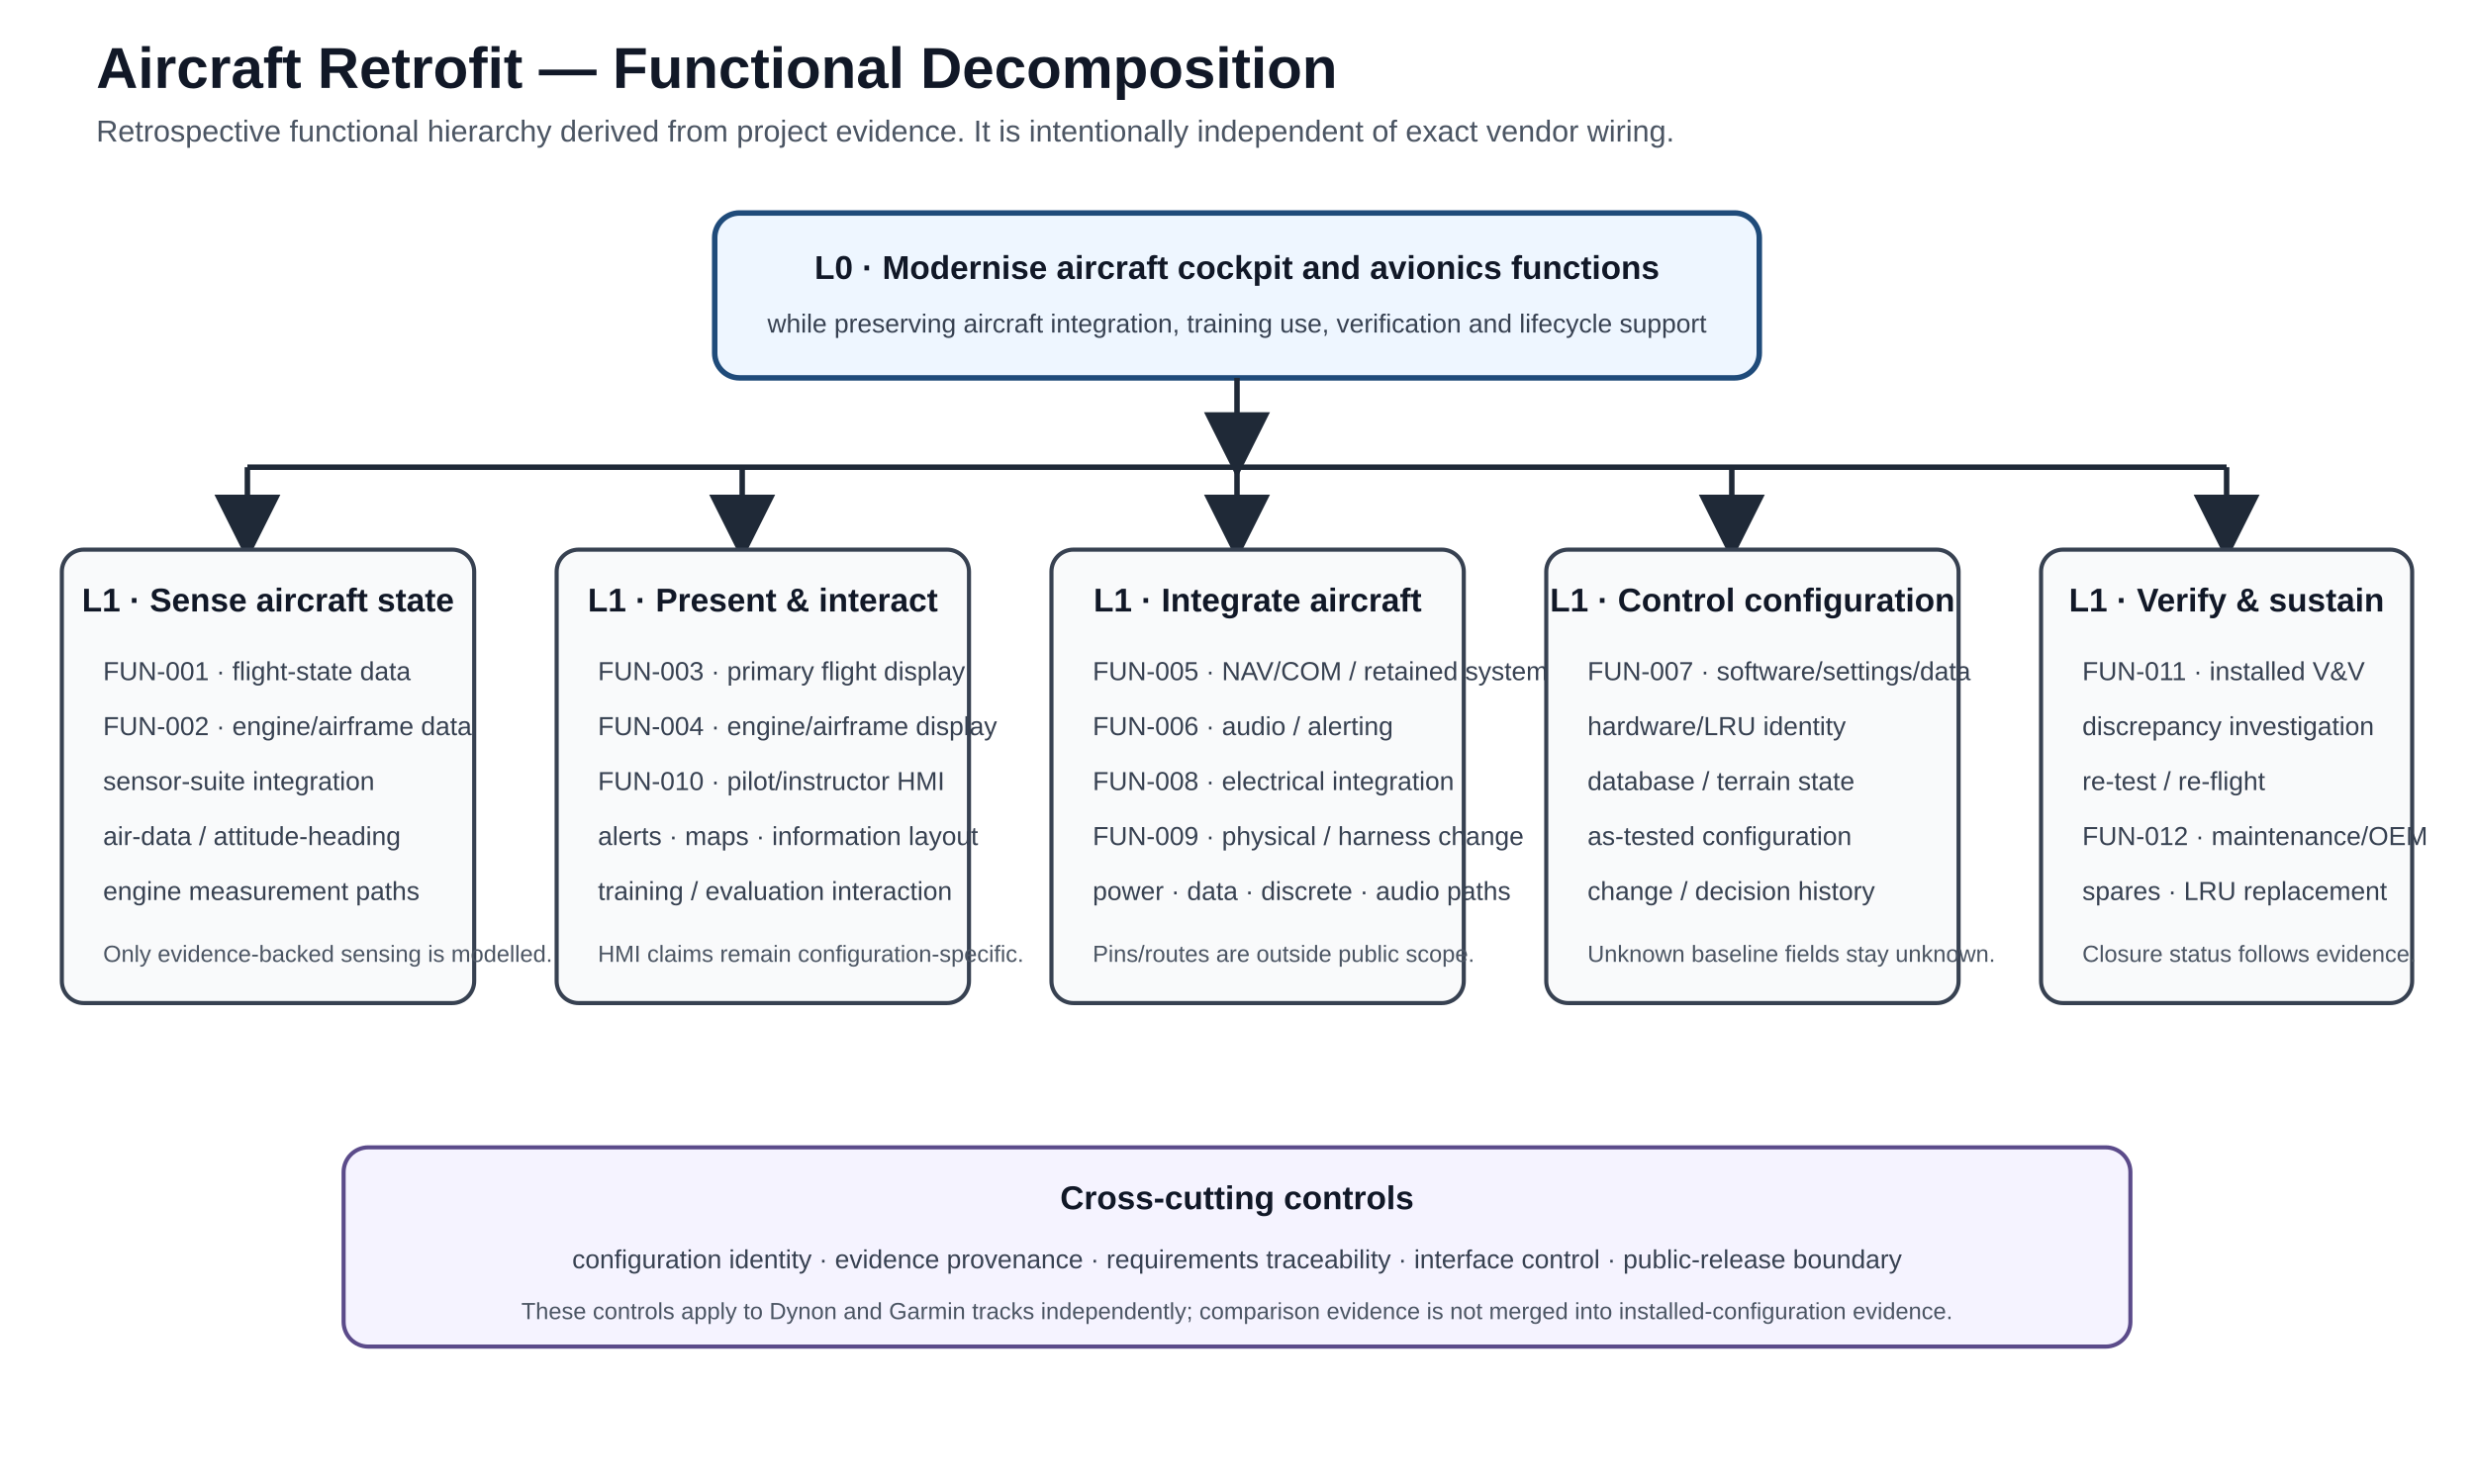
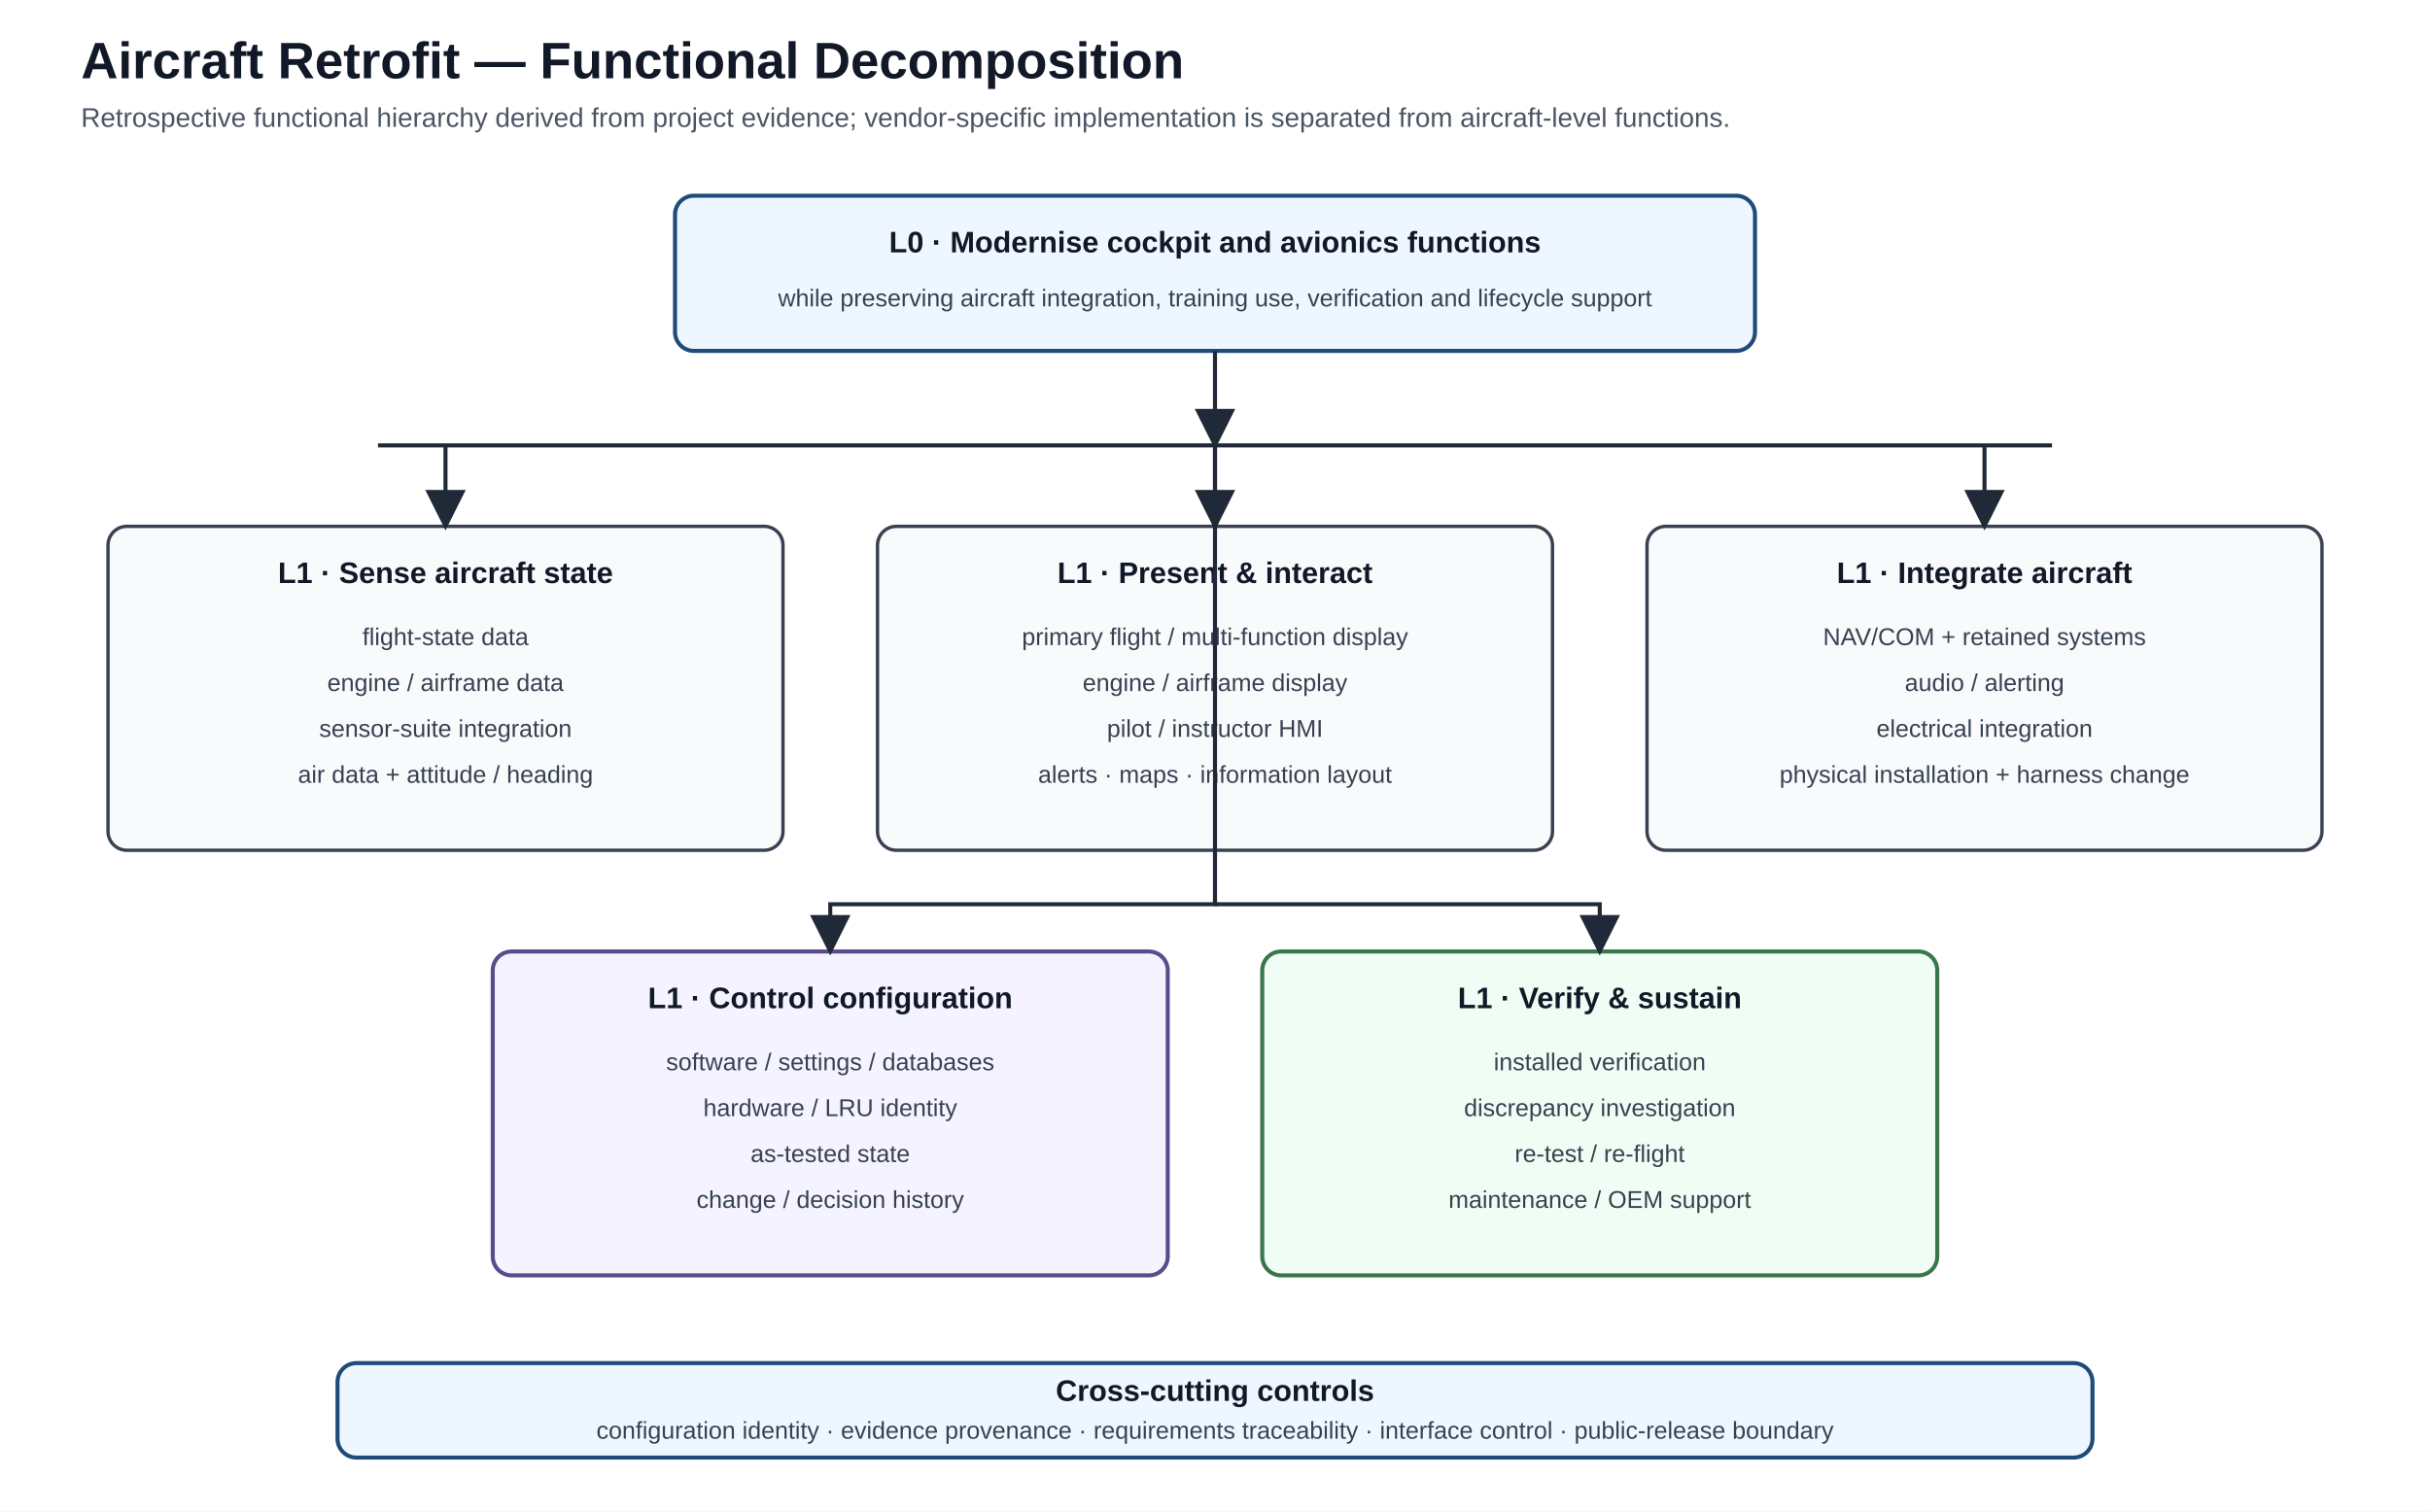
- <svg xmlns="http://www.w3.org/2000/svg" width="1800" height="1080" viewBox="0 0 1800 1080">
+ <svg xmlns="http://www.w3.org/2000/svg" width="1800" height="1120" viewBox="0 0 1800 1120">
  <defs>
-     <marker id="a" markerWidth="12" markerHeight="12" refX="10" refY="6" orient="auto">
-       <path d="M0,0 L12,6 L0,12 z" fill="#1f2937" />
+     <marker id="arrow" markerWidth="10" markerHeight="10" refX="9" refY="5" orient="auto">
+       <path d="M0,0 L10,5 L0,10 z" fill="#1f2937" />
    </marker>
    <style>
- .ti{font:700 42px Arial,sans-serif;fill:#111827}.su{font:22px Arial,sans-serif;fill:#4b5563}
- .h{font:700 24px Arial,sans-serif;fill:#111827}.t{font:19px Arial,sans-serif;fill:#374151}.sm{font:17px Arial,sans-serif;fill:#4b5563}
- .top{fill:#eef6ff;stroke:#1f4b7a;stroke-width:4}.b{fill:#f9fafb;stroke:#374151;stroke-width:3}.ctrl{fill:#f5f3ff;stroke:#5b4b8a;stroke-width:3}
- .l{stroke:#1f2937;stroke-width:4;fill:none;marker-end:url(#a)}
+ .ti{font:700 38px Arial,sans-serif;fill:#111827}.su{font:20px Arial,sans-serif;fill:#4b5563}
+ .h{font:700 22px Arial,sans-serif;fill:#111827}.t{font:18px Arial,sans-serif;fill:#374151}.sm{font:16px Arial,sans-serif;fill:#4b5563}
+ .b{fill:#f9fafb;stroke:#374151;stroke-width:2.5}.blue{fill:#eef6ff;stroke:#1f4b7a;stroke-width:3}.violet{fill:#f5f3ff;stroke:#5b4b8a;stroke-width:3}.green{fill:#f0fdf4;stroke:#39764b;stroke-width:3}.amber{fill:#fff7ed;stroke:#9a5b13;stroke-width:2.5}.head{fill:#f3f4f6}
+ .line{stroke:#1f2937;stroke-width:3;fill:none;marker-end:url(#arrow)}.dash{stroke:#6b7280;stroke-width:2.5;fill:none;stroke-dasharray:8 7;marker-end:url(#arrow)}
+ .grid{stroke:#c7cdd4;stroke-width:1}.dot{fill:#1f4b7a}
</style>
  </defs>
-   <rect width="1800" height="1080" fill="white" />
-   <text x="70" y="64" class="ti">Aircraft Retrofit — Functional Decomposition</text>
-   <text x="70" y="103" class="su">Retrospective functional hierarchy derived from project evidence. It is intentionally independent of exact vendor wiring.</text>
-   <rect x="520" y="155" width="760" height="120" rx="18" class="top" />
-   <text x="900" y="203" text-anchor="middle" class="h">L0 · Modernise aircraft cockpit and avionics functions</text>
-   <text x="900" y="242" text-anchor="middle" class="t">while preserving aircraft integration, training use, verification and lifecycle support</text>
-   <path d="M900 275 V340" class="l" />
-   <path d="M180 340 H1620" stroke="#1f2937" stroke-width="4" fill="none" />
-   <path d="M180 340 V400" class="l" />
-   <path d="M540 340 V400" class="l" />
-   <path d="M900 340 V400" class="l" />
-   <path d="M1260 340 V400" class="l" />
-   <path d="M1620 340 V400" class="l" />
-   <rect x="45" y="400" width="300" height="330" rx="16" class="b" />
-   <text x="195" y="445" text-anchor="middle" class="h">L1 · Sense aircraft state</text>
-   <text x="75" y="495" class="t">FUN-001 · flight-state data</text>
-   <text x="75" y="535" class="t">FUN-002 · engine/airframe data</text>
-   <text x="75" y="575" class="t">sensor-suite integration</text>
-   <text x="75" y="615" class="t">air-data / attitude-heading</text>
-   <text x="75" y="655" class="t">engine measurement paths</text>
-   <text x="75" y="700" class="sm">Only evidence-backed sensing is modelled.</text>
-   <rect x="405" y="400" width="300" height="330" rx="16" class="b" />
-   <text x="555" y="445" text-anchor="middle" class="h">L1 · Present &amp; interact</text>
-   <text x="435" y="495" class="t">FUN-003 · primary flight display</text>
-   <text x="435" y="535" class="t">FUN-004 · engine/airframe display</text>
-   <text x="435" y="575" class="t">FUN-010 · pilot/instructor HMI</text>
-   <text x="435" y="615" class="t">alerts · maps · information layout</text>
-   <text x="435" y="655" class="t">training / evaluation interaction</text>
-   <text x="435" y="700" class="sm">HMI claims remain configuration-specific.</text>
-   <rect x="765" y="400" width="300" height="330" rx="16" class="b" />
-   <text x="915" y="445" text-anchor="middle" class="h">L1 · Integrate aircraft</text>
-   <text x="795" y="495" class="t">FUN-005 · NAV/COM / retained systems</text>
-   <text x="795" y="535" class="t">FUN-006 · audio / alerting</text>
-   <text x="795" y="575" class="t">FUN-008 · electrical integration</text>
-   <text x="795" y="615" class="t">FUN-009 · physical / harness change</text>
-   <text x="795" y="655" class="t">power · data · discrete · audio paths</text>
-   <text x="795" y="700" class="sm">Pins/routes are outside public scope.</text>
-   <rect x="1125" y="400" width="300" height="330" rx="16" class="b" />
-   <text x="1275" y="445" text-anchor="middle" class="h">L1 · Control configuration</text>
-   <text x="1155" y="495" class="t">FUN-007 · software/settings/data</text>
-   <text x="1155" y="535" class="t">hardware/LRU identity</text>
-   <text x="1155" y="575" class="t">database / terrain state</text>
-   <text x="1155" y="615" class="t">as-tested configuration</text>
-   <text x="1155" y="655" class="t">change / decision history</text>
-   <text x="1155" y="700" class="sm">Unknown baseline fields stay unknown.</text>
-   <rect x="1485" y="400" width="270" height="330" rx="16" class="b" />
-   <text x="1620" y="445" text-anchor="middle" class="h">L1 · Verify &amp; sustain</text>
-   <text x="1515" y="495" class="t">FUN-011 · installed V&amp;V</text>
-   <text x="1515" y="535" class="t">discrepancy investigation</text>
-   <text x="1515" y="575" class="t">re-test / re-flight</text>
-   <text x="1515" y="615" class="t">FUN-012 · maintenance/OEM</text>
-   <text x="1515" y="655" class="t">spares · LRU replacement</text>
-   <text x="1515" y="700" class="sm">Closure status follows evidence.</text>
-   <rect x="250" y="835" width="1300" height="145" rx="18" class="ctrl" />
-   <text x="900" y="880" text-anchor="middle" class="h">Cross-cutting controls</text>
-   <text x="900" y="923" text-anchor="middle" class="t">configuration identity · evidence provenance · requirements traceability · interface control · public-release boundary</text>
-   <text x="900" y="960" text-anchor="middle" class="sm">These controls apply to Dynon and Garmin tracks independently; comparison evidence is not merged into installed-configuration evidence.</text>
+   <rect width="1800" height="1120" fill="white" />
+   <text x="60" y="58" class="ti">Aircraft Retrofit — Functional Decomposition</text>
+   <text x="60" y="94" class="su">Retrospective functional hierarchy derived from project evidence; vendor-specific implementation is separated from aircraft-level functions.</text>
+   <rect x="500" y="145" width="800" height="115" rx="14" class="blue" />
+   <text x="900.0" y="187" text-anchor="middle" class="h">L0 · Modernise cockpit and avionics functions</text>
+   <text x="900.0" y="227" text-anchor="middle" class="t">while preserving aircraft integration, training use, verification and lifecycle support</text>
+   <path d="M900 260 V330" class="line" />
+   <path d="M280 330 H1520" stroke="#1f2937" stroke-width="3" fill="none" />
+   <rect x="80" y="390" width="500" height="240" rx="14" class="b" />
+   <text x="330.0" y="432" text-anchor="middle" class="h">L1 · Sense aircraft state</text>
+   <text x="330.0" y="478" text-anchor="middle" class="t">flight-state data</text>
+   <text x="330.0" y="512" text-anchor="middle" class="t">engine / airframe data</text>
+   <text x="330.0" y="546" text-anchor="middle" class="t">sensor-suite integration</text>
+   <text x="330.0" y="580" text-anchor="middle" class="t">air data + attitude / heading</text>
+   <rect x="650" y="390" width="500" height="240" rx="14" class="b" />
+   <text x="900.0" y="432" text-anchor="middle" class="h">L1 · Present &amp; interact</text>
+   <text x="900.0" y="478" text-anchor="middle" class="t">primary flight / multi-function display</text>
+   <text x="900.0" y="512" text-anchor="middle" class="t">engine / airframe display</text>
+   <text x="900.0" y="546" text-anchor="middle" class="t">pilot / instructor HMI</text>
+   <text x="900.0" y="580" text-anchor="middle" class="t">alerts · maps · information layout</text>
+   <rect x="1220" y="390" width="500" height="240" rx="14" class="b" />
+   <text x="1470.0" y="432" text-anchor="middle" class="h">L1 · Integrate aircraft</text>
+   <text x="1470.0" y="478" text-anchor="middle" class="t">NAV/COM + retained systems</text>
+   <text x="1470.0" y="512" text-anchor="middle" class="t">audio / alerting</text>
+   <text x="1470.0" y="546" text-anchor="middle" class="t">electrical integration</text>
+   <text x="1470.0" y="580" text-anchor="middle" class="t">physical installation + harness change</text>
+   <rect x="365" y="705" width="500" height="240" rx="14" class="violet" />
+   <text x="615.0" y="747" text-anchor="middle" class="h">L1 · Control configuration</text>
+   <text x="615.0" y="793" text-anchor="middle" class="t">software / settings / databases</text>
+   <text x="615.0" y="827" text-anchor="middle" class="t">hardware / LRU identity</text>
+   <text x="615.0" y="861" text-anchor="middle" class="t">as-tested state</text>
+   <text x="615.0" y="895" text-anchor="middle" class="t">change / decision history</text>
+   <rect x="935" y="705" width="500" height="240" rx="14" class="green" />
+   <text x="1185.0" y="747" text-anchor="middle" class="h">L1 · Verify &amp; sustain</text>
+   <text x="1185.0" y="793" text-anchor="middle" class="t">installed verification</text>
+   <text x="1185.0" y="827" text-anchor="middle" class="t">discrepancy investigation</text>
+   <text x="1185.0" y="861" text-anchor="middle" class="t">re-test / re-flight</text>
+   <text x="1185.0" y="895" text-anchor="middle" class="t">maintenance / OEM support</text>
+   <path d="M330.0 330 V390" class="line" />
+   <path d="M900.0 330 V390" class="line" />
+   <path d="M1470.0 330 V390" class="line" />
+   <path d="M900 330 V670 H615 V705" class="line" />
+   <path d="M900 670 H1185 V705" class="line" />
+   <rect x="250" y="1010" width="1300" height="70" rx="14" class="blue" />
+   <text x="900.0" y="1038" text-anchor="middle" class="h">Cross-cutting controls</text>
+   <text x="900.0" y="1066" text-anchor="middle" class="t">configuration identity · evidence provenance · requirements traceability · interface control · public-release boundary</text>
</svg>
